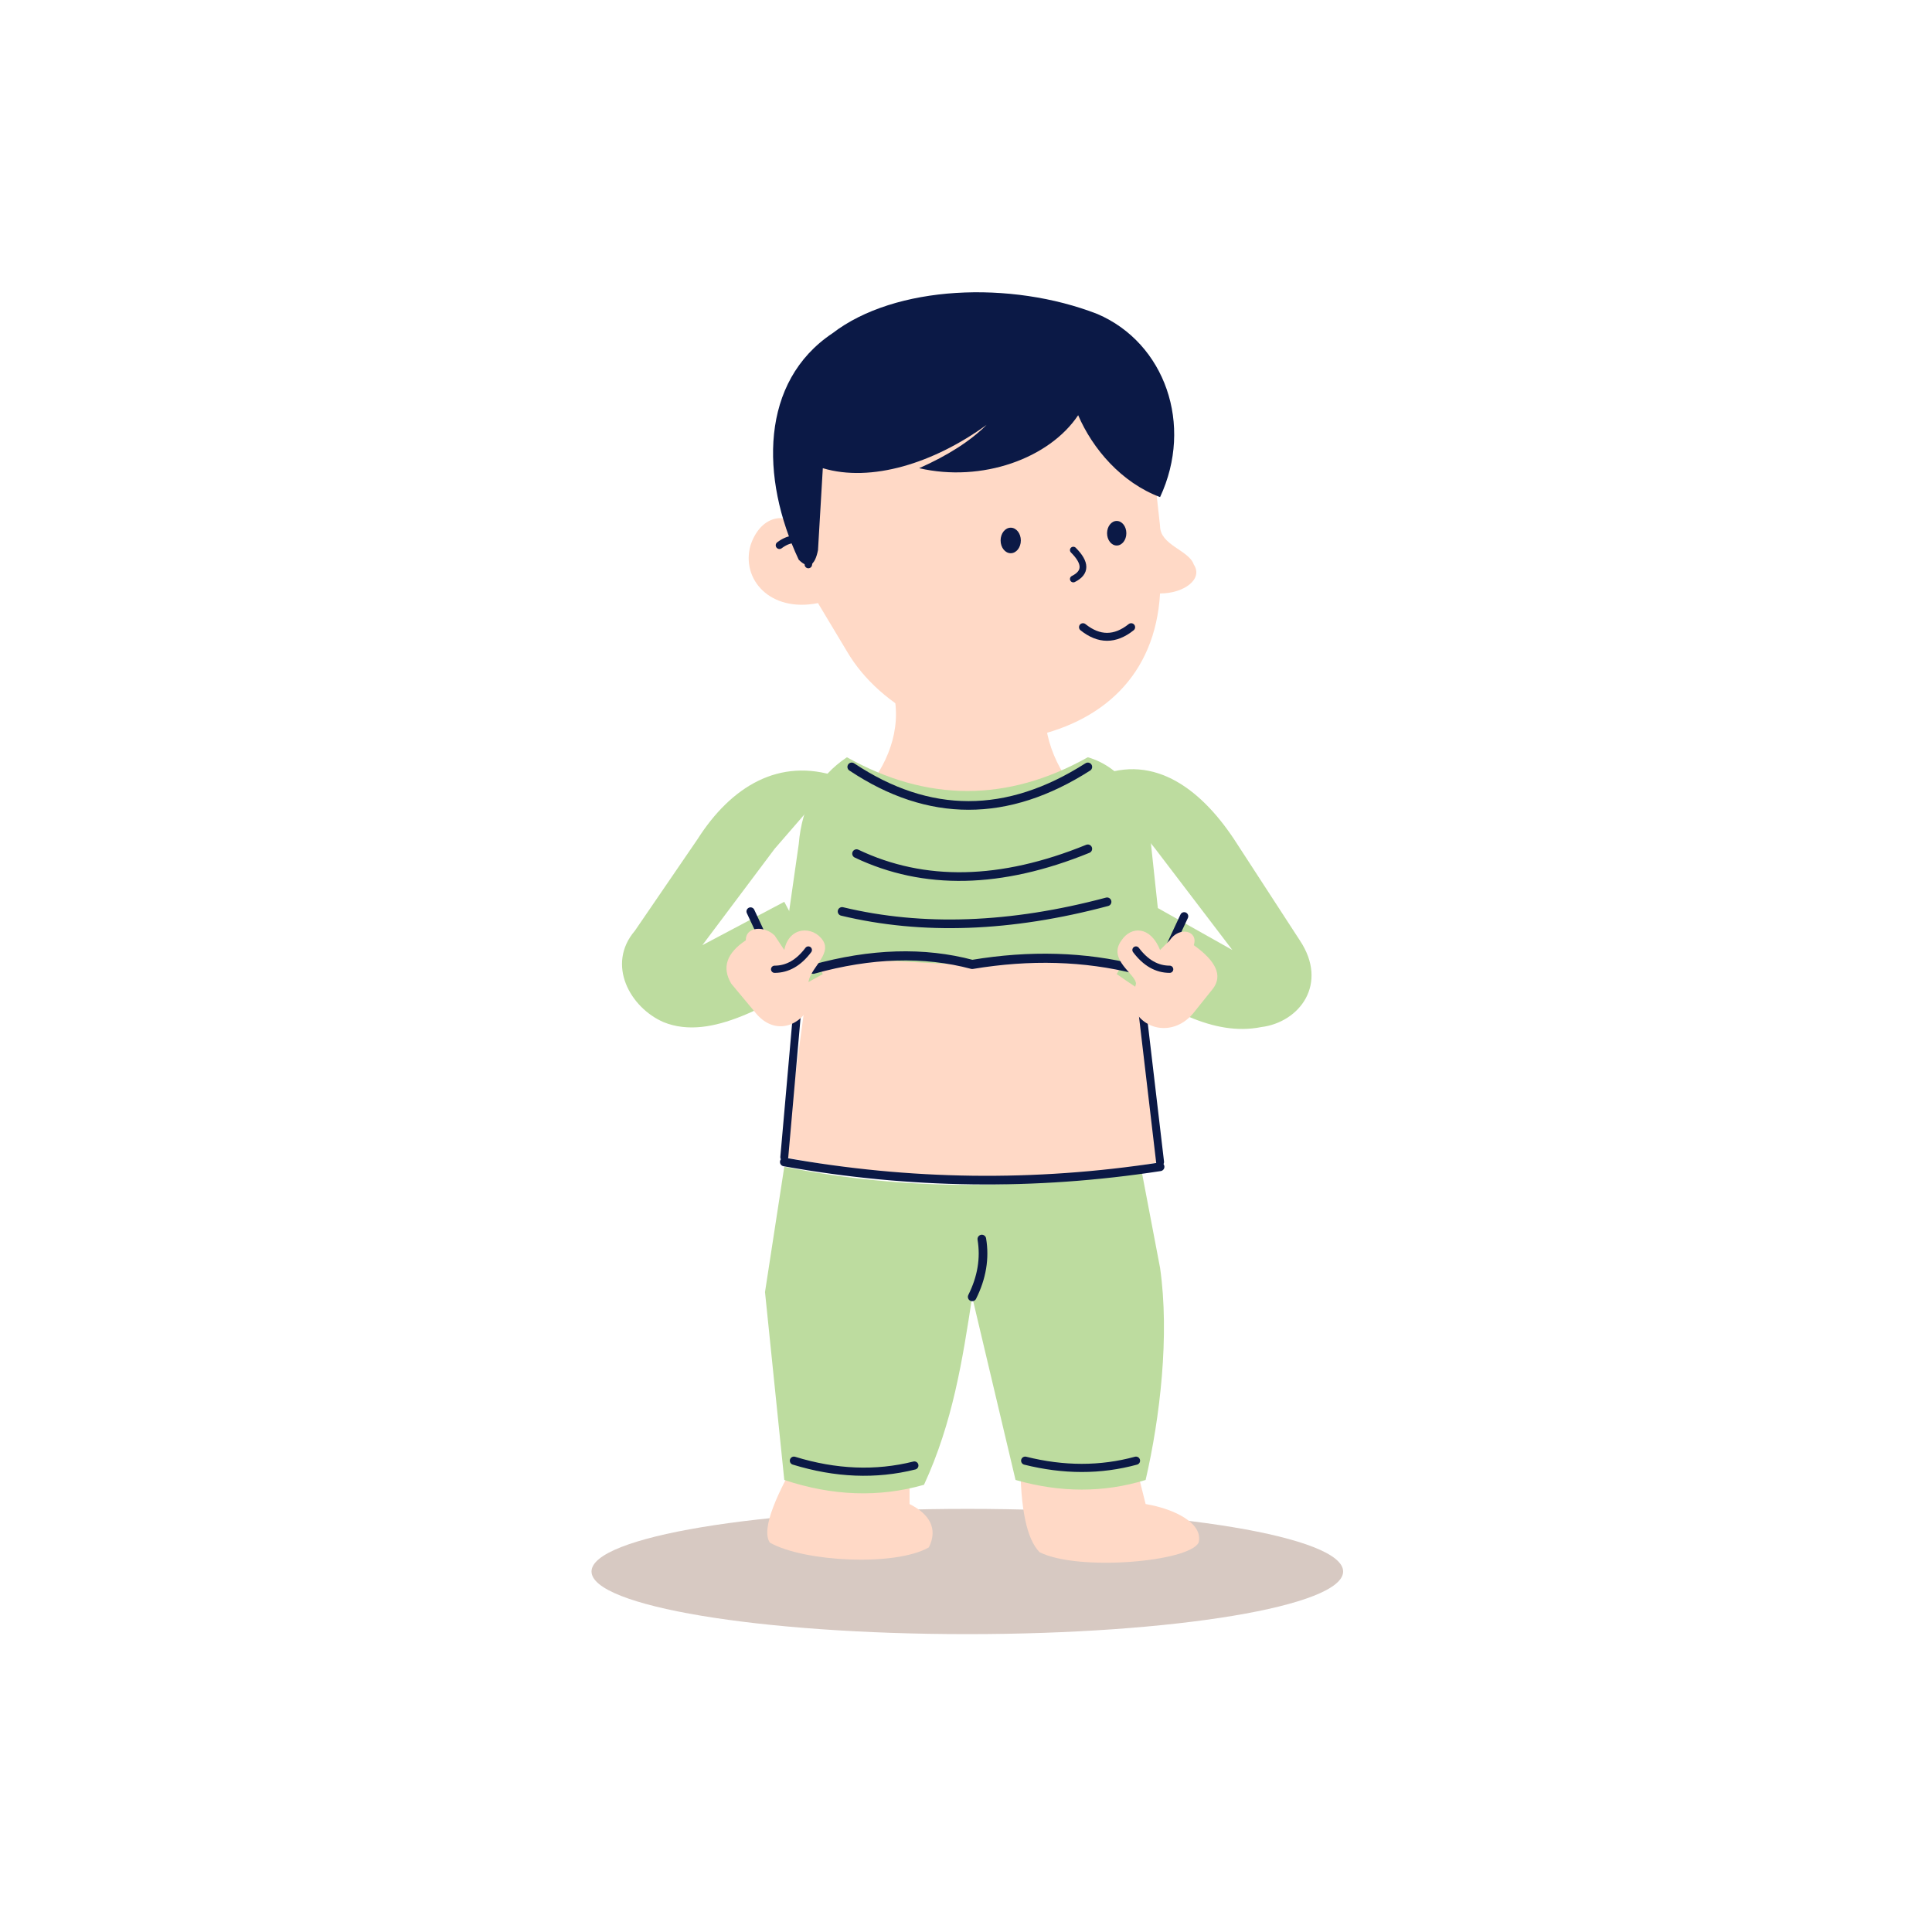
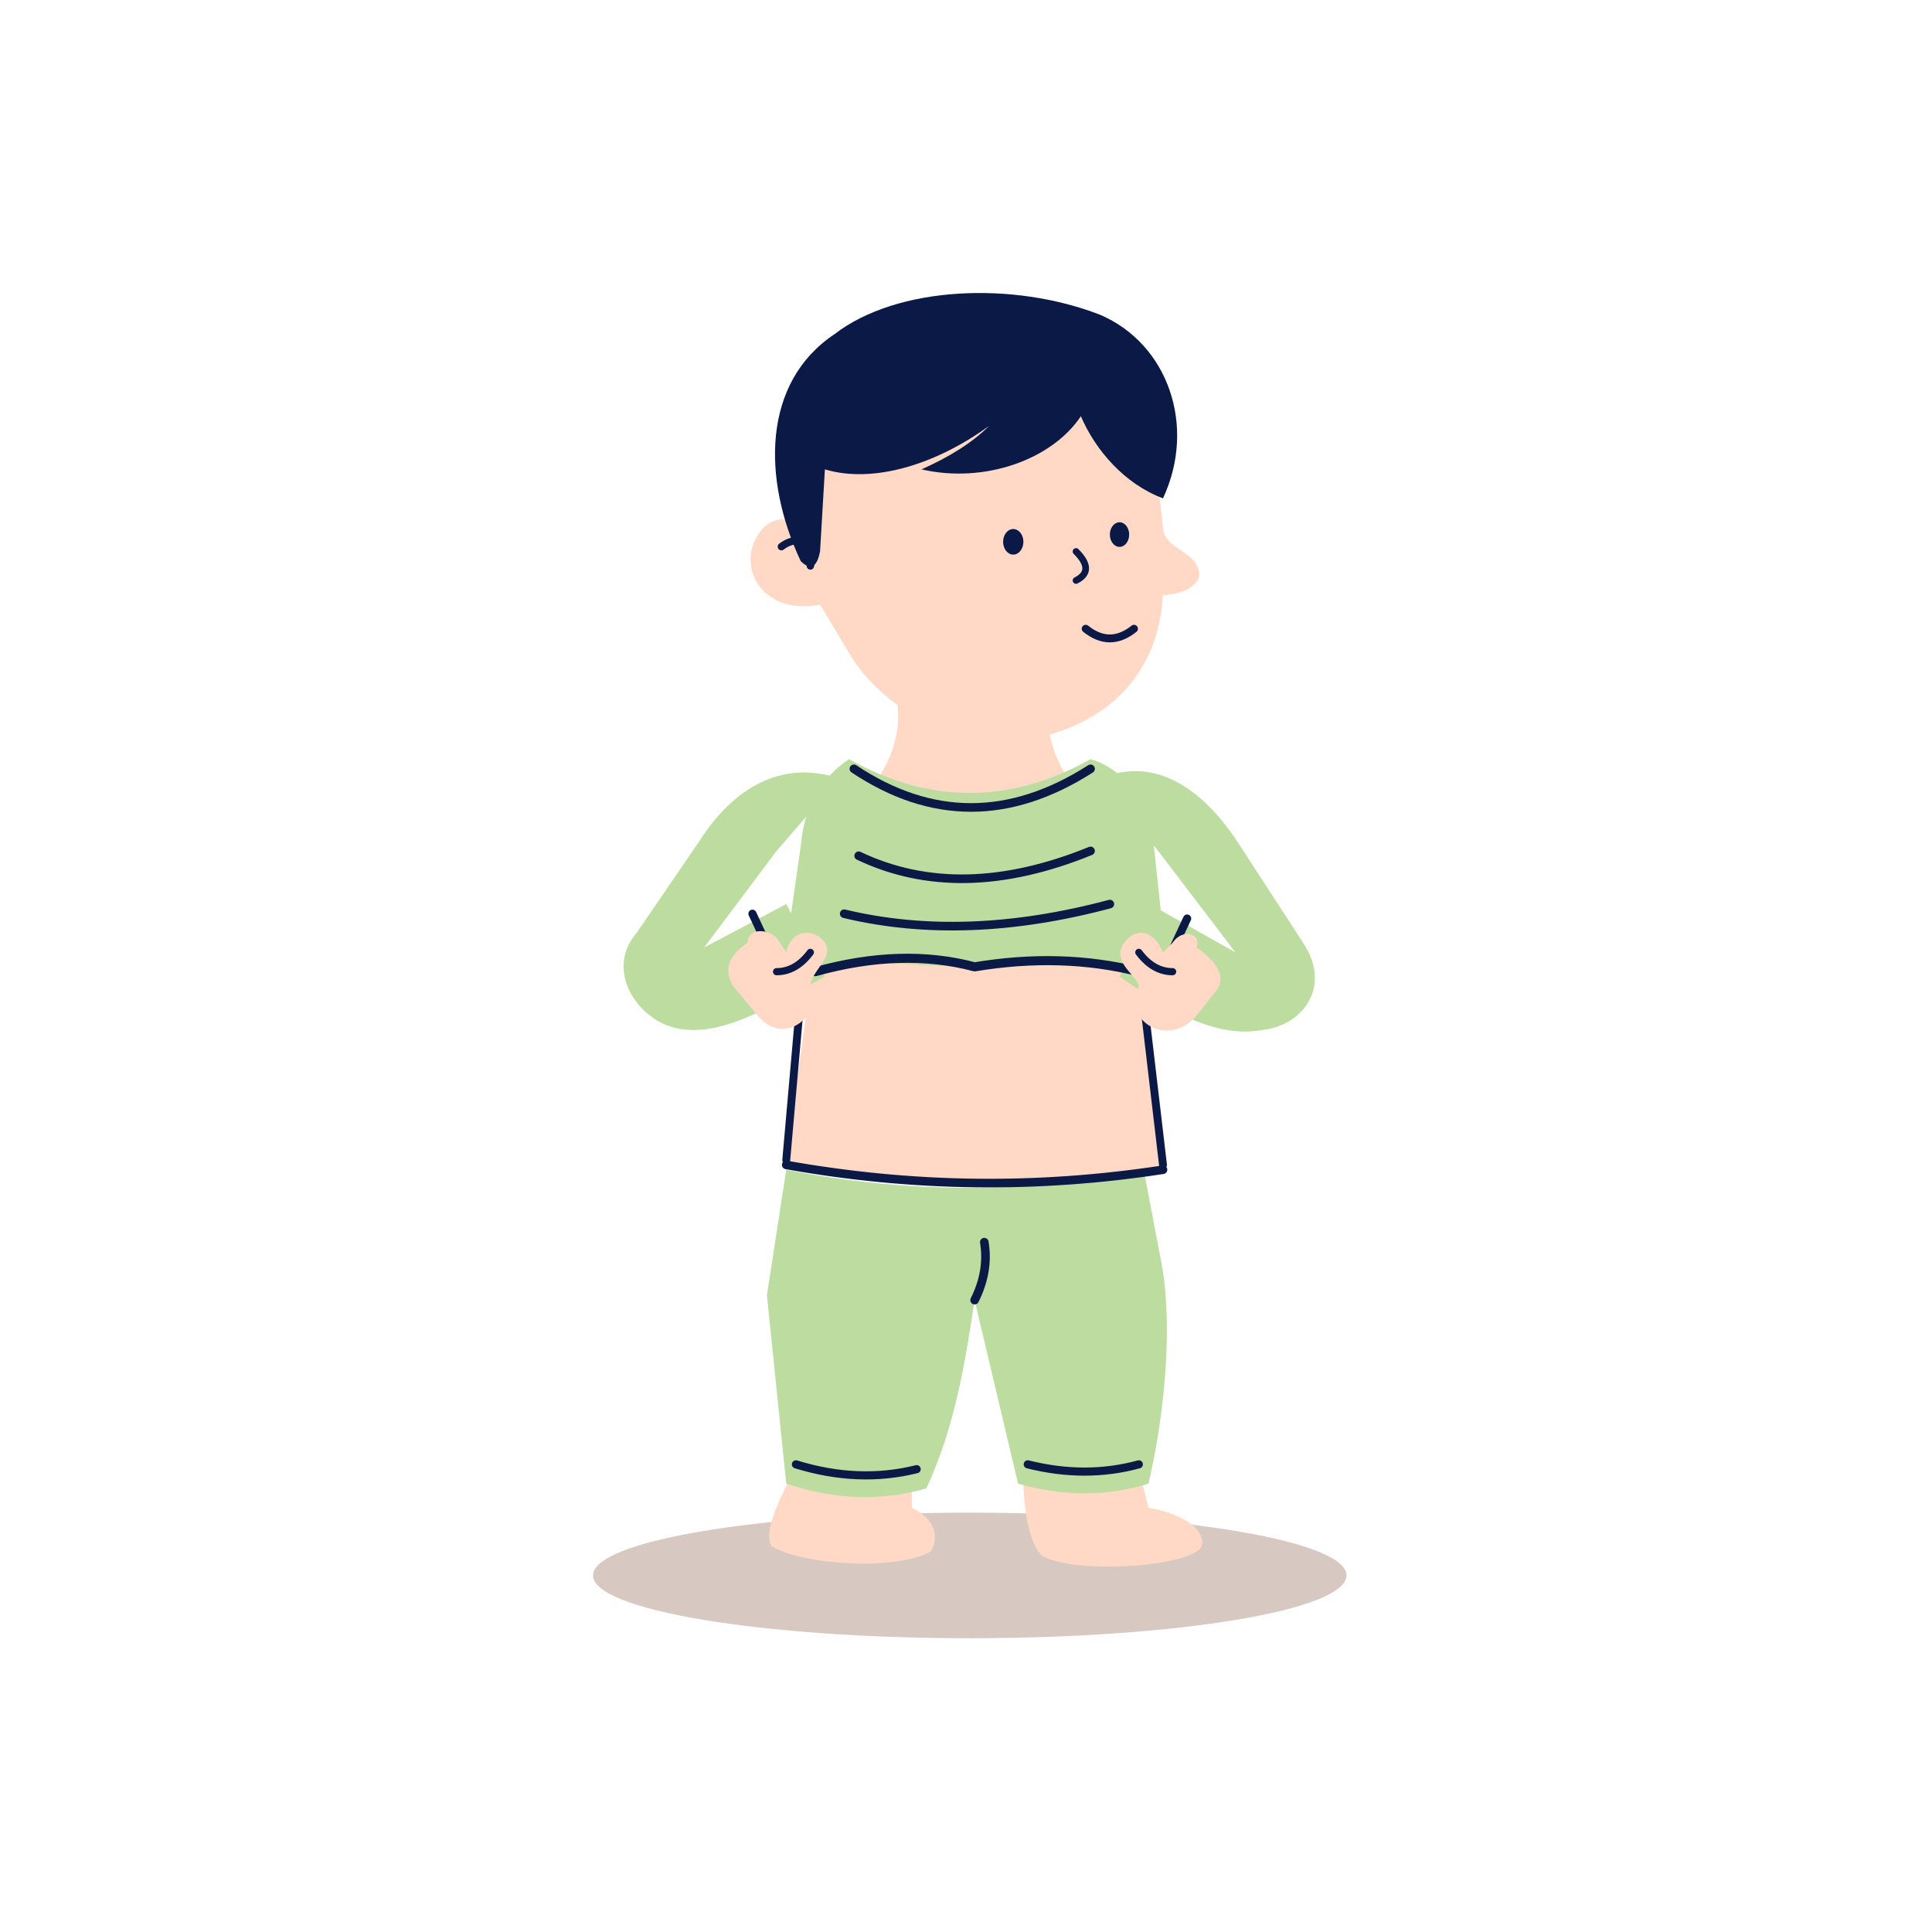
- <svg xmlns="http://www.w3.org/2000/svg" width="212" height="212" viewBox="0 0 212 212" fill="none">
-   <path d="M106.145 179.315C128.919 179.315 147.382 176.238 147.382 172.442C147.382 168.646 128.919 165.569 106.145 165.569C83.371 165.569 64.908 168.646 64.908 172.442C64.908 176.238 83.371 179.315 106.145 179.315Z" fill="#D7C9C2" />
-   <path d="M97.163 73.58C99.278 77.809 98.22 82.038 96.106 85.21C102.802 89.792 109.851 89.969 117.253 85.739C114.609 82.038 114.08 77.809 115.138 74.108L97.163 73.58Z" fill="#FFD9C6" />
-   <path d="M87.647 159.754C91.524 159.049 95.577 159.401 99.806 160.811V165.04C101.921 166.098 102.978 167.684 101.921 169.798C98.22 171.913 88.175 171.384 84.475 169.27C83.417 167.684 85.532 163.454 87.647 159.754Z" fill="#FFD9C6" />
-   <path d="M111.965 160.282C116.547 159.225 120.776 159.401 124.653 160.811L125.71 165.04C128.882 165.569 132.055 167.155 131.526 169.27C130.469 171.384 118.309 172.442 114.08 170.327C112.67 168.917 111.965 165.569 111.965 160.282Z" fill="#FFD9C6" />
-   <path d="M86.06 128.033C99.277 130.676 113.551 130.676 125.182 128.033L127.297 139.135C128.354 146.537 127.297 155.524 125.711 162.397C121.129 163.807 116.371 163.807 111.436 162.397L106.678 142.307C105.621 149.18 104.564 156.053 101.392 162.926C96.457 164.336 91.347 164.159 86.06 162.397L83.945 141.779L86.06 128.033Z" fill="#BDDC9F" />
-   <path d="M106.68 142.307C107.737 140.193 108.089 138.078 107.737 135.963" stroke-width="0.949" stroke-linecap="round" stroke-linejoin="round" stroke="#0B1946" />
-   <path d="M87.117 160.282C91.699 161.692 96.105 161.869 100.334 160.811M112.494 160.282C116.723 161.34 120.776 161.34 124.653 160.282" stroke-width="0.896" stroke-linecap="round" stroke-linejoin="round" stroke="#0B1946" />
-   <path d="M90.29 95.784C98.22 91.555 116.195 92.083 124.125 95.784L127.297 127.504C114.257 129.972 100.511 129.795 86.061 126.976L90.29 95.784Z" fill="#FFD9C6" />
-   <path d="M87.647 109.001L86.061 126.976M125.183 109.529L127.297 127.504" stroke-width="0.87" stroke-linecap="round" stroke-linejoin="round" stroke="#0B1946" />
-   <path d="M86.061 127.504C99.806 129.972 113.552 130.148 127.297 128.033" stroke-width="0.949" stroke-linecap="round" stroke-linejoin="round" stroke="#0B1946" />
-   <path d="M91.874 85.21C85.529 83.096 80.243 86.268 76.542 92.083L69.669 102.128C66.497 105.829 69.141 110.587 72.841 112.173C78.128 114.288 84.472 110.058 90.288 106.886L86.058 98.956L77.071 103.714L85.001 93.141L91.874 85.21Z" fill="#BDDC9F" />
-   <path d="M120.424 85.21C126.768 82.567 132.055 86.796 135.755 92.612L142.628 103.185C145.8 107.944 142.628 112.173 138.399 112.702C133.112 113.759 127.825 110.587 122.539 106.886L126.768 99.485L135.227 104.243L126.768 93.141L120.424 85.21Z" fill="#BDDC9F" />
-   <path d="M92.935 83.096C101.746 88.03 110.557 88.03 119.368 83.096C123.069 84.153 125.713 87.854 126.241 92.083L127.827 106.886C118.84 104.243 112.496 105.3 106.68 105.829C99.279 105.829 93.463 104.243 85.533 107.415L87.648 92.612C88 88.382 89.763 85.21 92.935 83.096Z" fill="#BDDC9F" />
-   <path d="M93.463 84.153C101.922 89.792 110.557 89.792 119.368 84.153" stroke-width="0.949" stroke-linecap="round" stroke-linejoin="round" stroke="#0B1946" />
-   <path d="M93.99 93.669C101.392 97.194 109.851 97.017 119.367 93.14" stroke-width="0.949" stroke-linecap="round" stroke-linejoin="round" stroke="#0B1946" />
-   <path d="M92.402 100.013C101.214 102.128 110.906 101.776 121.48 98.956" stroke-width="0.949" stroke-linecap="round" stroke-linejoin="round" stroke="#0B1946" />
-   <path d="M89.232 106.357C95.576 104.595 101.392 104.419 106.679 105.829C113.023 104.771 119.015 104.948 124.654 106.357" stroke-width="1.002" stroke-linecap="round" stroke-linejoin="round" stroke="#0B1946" />
-   <path d="M82.359 100.013L86.06 107.943M129.94 100.542L126.24 108.472" stroke-width="0.896" stroke-linecap="round" stroke-linejoin="round" stroke="#0B1946" />
-   <path d="M81.832 103.185C81.832 101.599 83.946 101.599 85.004 102.656L86.061 104.242C86.59 101.599 89.233 101.599 90.29 103.185C91.348 104.771 88.704 106.357 88.704 107.943L89.233 109.529C88.176 112.701 85.004 113.759 82.889 111.115L80.246 107.943C79.188 106.181 79.717 104.595 81.832 103.185Z" fill="#FFD9C6" />
-   <path d="M84.998 106.358C86.408 106.358 87.641 105.653 88.699 104.243" stroke-width="0.791" stroke-linecap="round" stroke-linejoin="round" stroke="#0B1946" />
-   <path d="M130.995 103.714C131.524 102.128 129.409 101.599 128.352 103.185L127.295 104.243C126.237 101.599 124.123 101.599 123.065 103.185C121.479 105.3 124.651 106.886 124.651 107.943L124.123 110.058C125.18 113.23 128.881 113.759 130.995 111.115L133.11 108.472C134.167 107.062 133.462 105.476 130.995 103.714Z" fill="#FFD9C6" />
-   <path d="M128.351 106.358C126.941 106.358 125.708 105.653 124.65 104.243" stroke-width="0.791" stroke-linecap="round" stroke-linejoin="round" stroke="#0B1946" />
-   <path d="M87.644 49.789C88.172 39.215 96.103 33.929 107.733 34.986C119.893 34.986 126.766 42.387 126.766 52.961L127.294 57.719C127.294 59.834 130.466 60.362 130.995 61.948C132.052 63.535 129.938 65.121 127.294 65.121C126.766 74.108 120.95 79.395 112.491 80.981C105.09 82.038 96.631 77.809 92.93 71.465L89.758 66.178C84.472 67.235 81.299 63.535 82.357 59.834C83.414 56.662 86.058 56.133 87.644 57.719V49.789Z" fill="#FFD9C6" />
-   <path d="M87.645 61.42C83.415 52.432 83.415 41.859 91.346 36.572C98.218 31.285 110.907 30.757 120.423 34.458C127.824 37.63 130.996 46.617 127.296 54.547C123.066 52.961 119.894 49.26 118.308 45.56C115.136 50.318 107.735 52.961 100.862 51.375C104.034 49.965 106.501 48.379 108.263 46.617C102.448 50.846 95.575 52.961 90.288 51.375L89.76 60.363C89.407 62.125 88.702 62.477 87.645 61.42Z" fill="#0B1946" />
-   <path d="M85.529 59.834C87.644 58.248 89.23 59.834 88.701 61.949" stroke-width="0.817" stroke-linecap="round" stroke-linejoin="round" stroke="#0B1946" />
-   <path d="M110.907 60.706C111.52 60.706 112.017 60.079 112.017 59.305C112.017 58.532 111.52 57.904 110.907 57.904C110.294 57.904 109.797 58.532 109.797 59.305C109.797 60.079 110.294 60.706 110.907 60.706Z" fill="#0B1946" />
-   <path d="M122.538 59.86C123.122 59.86 123.595 59.257 123.595 58.512C123.595 57.768 123.122 57.164 122.538 57.164C121.954 57.164 121.48 57.768 121.48 58.512C121.48 59.257 121.954 59.86 122.538 59.86Z" fill="#0B1946" />
-   <path d="M117.777 60.363C119.187 61.773 119.187 62.83 117.777 63.535" stroke-width="0.738" stroke-linecap="round" stroke-linejoin="round" stroke="#0B1946" />
-   <path d="M118.836 68.821C120.598 70.231 122.36 70.231 124.123 68.821" stroke-width="0.87" stroke-linecap="round" stroke-linejoin="round" stroke="#0B1946" />
+ <svg xmlns="http://www.w3.org/2000/svg" width="213" height="213" viewBox="0 0 213 213" fill="none">
+   <path d="M106.914 180.612C129.853 180.612 148.449 177.512 148.449 173.689C148.449 169.866 129.853 166.767 106.914 166.767C83.975 166.767 65.379 169.866 65.379 173.689C65.379 177.512 83.975 180.612 106.914 180.612Z" fill="#D7C9C2" />
+   <path d="M97.864 74.112C99.994 78.372 98.929 82.632 96.799 85.827C103.544 90.442 110.644 90.619 118.099 86.359C115.437 82.632 114.904 78.372 115.969 74.644L97.864 74.112Z" fill="#FFD9C6" />
+   <path d="M88.28 160.909C92.185 160.199 96.268 160.554 100.528 161.974V166.234C102.658 167.299 103.723 168.897 102.658 171.027C98.93 173.157 88.813 172.624 85.085 170.494C84.02 168.897 86.15 164.637 88.28 160.909Z" fill="#FFD9C6" />
+   <path d="M112.775 161.442C117.39 160.377 121.65 160.554 125.555 161.974L126.62 166.234C129.815 166.767 133.01 168.364 132.477 170.494C131.412 172.624 119.165 173.689 114.905 171.559C113.485 170.139 112.775 166.767 112.775 161.442Z" fill="#FFD9C6" />
+   <path d="M86.683 128.959C99.995 131.622 114.372 131.622 126.087 128.959L128.217 140.142C129.282 147.597 128.217 156.649 126.62 163.572C122.005 164.992 117.212 164.992 112.242 163.572L107.45 143.337C106.385 150.259 105.32 157.182 102.125 164.104C97.155 165.524 92.007 165.347 86.683 163.572L84.552 142.804L86.683 128.959Z" fill="#BDDC9F" />
+   <path d="M107.452 143.336C108.517 141.206 108.872 139.076 108.517 136.946" stroke-width="0.949" stroke-linecap="round" stroke-linejoin="round" stroke="#0B1946" />
+   <path d="M87.748 161.442C92.362 162.862 96.8 163.039 101.06 161.974M113.307 161.442C117.567 162.507 121.65 162.507 125.555 161.442" stroke-width="0.896" stroke-linecap="round" stroke-linejoin="round" stroke="#0B1946" />
+   <path d="M90.943 96.477C98.93 92.217 117.035 92.749 125.023 96.477L128.218 128.427C115.083 130.912 101.238 130.734 86.683 127.894L90.943 96.477Z" fill="#FFD9C6" />
+   <path d="M88.28 109.789L86.683 127.894M126.088 110.322L128.218 128.427" stroke-width="0.87" stroke-linecap="round" stroke-linejoin="round" stroke="#0B1946" />
+   <path d="M86.683 128.427C100.528 130.912 114.373 131.089 128.218 128.959" stroke-width="0.949" stroke-linecap="round" stroke-linejoin="round" stroke="#0B1946" />
+   <path d="M92.539 85.827C86.149 83.697 80.824 86.892 77.096 92.749L70.174 102.867C66.979 106.594 69.641 111.387 73.369 112.984C78.694 115.114 85.084 110.854 90.941 107.659L86.681 99.672L77.629 104.464L85.616 93.814L92.539 85.827Z" fill="#BDDC9F" />
+   <path d="M121.295 85.827C127.685 83.164 133.01 87.424 136.738 93.282L143.66 103.932C146.855 108.724 143.66 112.984 139.4 113.517C134.075 114.582 128.75 111.387 123.425 107.659L127.685 100.204L136.205 104.997L127.685 93.814L121.295 85.827Z" fill="#BDDC9F" />
+   <path d="M93.607 83.697C102.482 88.667 111.357 88.667 120.232 83.697C123.96 84.762 126.622 88.489 127.155 92.749L128.752 107.659C119.7 104.997 113.31 106.062 107.452 106.594C99.997 106.594 94.14 104.997 86.152 108.192L88.282 93.282C88.637 89.022 90.412 85.827 93.607 83.697Z" fill="#BDDC9F" />
+   <path d="M94.14 84.762C102.66 90.442 111.357 90.442 120.232 84.762" stroke-width="0.949" stroke-linecap="round" stroke-linejoin="round" stroke="#0B1946" />
+   <path d="M94.67 94.347C102.125 97.897 110.645 97.719 120.23 93.814" stroke-width="0.949" stroke-linecap="round" stroke-linejoin="round" stroke="#0B1946" />
+   <path d="M93.071 100.737C101.946 102.867 111.708 102.512 122.358 99.672" stroke-width="0.949" stroke-linecap="round" stroke-linejoin="round" stroke="#0B1946" />
+   <path d="M89.878 107.127C96.268 105.352 102.125 105.174 107.45 106.594C113.84 105.529 119.875 105.707 125.555 107.127" stroke-width="1.002" stroke-linecap="round" stroke-linejoin="round" stroke="#0B1946" />
+   <path d="M82.955 100.737L86.683 108.724M130.88 101.269L127.153 109.257" stroke-width="0.896" stroke-linecap="round" stroke-linejoin="round" stroke="#0B1946" />
+   <path d="M82.425 103.932C82.425 102.334 84.555 102.334 85.62 103.399L86.685 104.997C87.217 102.334 89.88 102.334 90.945 103.932C92.01 105.529 89.347 107.127 89.347 108.724L89.88 110.322C88.815 113.517 85.62 114.582 83.49 111.919L80.827 108.724C79.762 106.949 80.295 105.352 82.425 103.932Z" fill="#FFD9C6" />
+   <path d="M85.614 107.127C87.034 107.127 88.276 106.417 89.341 104.997" stroke-width="0.791" stroke-linecap="round" stroke-linejoin="round" stroke="#0B1946" />
+   <path d="M131.943 104.464C132.476 102.867 130.346 102.334 129.281 103.932L128.216 104.997C127.151 102.334 125.021 102.334 123.956 103.932C122.358 106.062 125.553 107.659 125.553 108.724L125.021 110.854C126.086 114.049 129.813 114.582 131.943 111.919L134.073 109.257C135.138 107.837 134.428 106.239 131.943 104.464Z" fill="#FFD9C6" />
+   <path d="M129.281 107.127C127.861 107.127 126.618 106.417 125.553 104.997" stroke-width="0.791" stroke-linecap="round" stroke-linejoin="round" stroke="#0B1946" />
+   <path d="M88.278 50.149C88.811 39.499 96.798 34.174 108.513 35.239C120.761 35.239 127.683 42.694 127.683 53.344L128.216 58.137C128.216 60.267 131.411 60.799 131.943 62.397C133.008 63.994 130.878 65.592 128.216 65.592C127.683 74.644 121.826 79.969 113.306 81.567C105.851 82.632 97.331 78.372 93.603 71.982L90.408 66.657C85.083 67.722 81.888 63.994 82.953 60.267C84.018 57.072 86.681 56.539 88.278 58.137V50.149Z" fill="#FFD9C6" />
+   <path d="M88.28 61.864C84.02 52.812 84.02 42.162 92.008 36.837C98.93 31.512 111.71 30.979 121.295 34.707C128.75 37.902 131.945 46.954 128.218 54.942C123.958 53.344 120.763 49.617 119.165 45.889C115.97 50.682 108.515 53.344 101.593 51.747C104.788 50.327 107.273 48.729 109.048 46.954C103.19 51.214 96.268 53.344 90.943 51.747L90.41 60.799C90.055 62.574 89.345 62.929 88.28 61.864Z" fill="#0B1946" />
+   <path d="M86.148 60.267C88.278 58.669 89.876 60.267 89.343 62.397" stroke-width="0.817" stroke-linecap="round" stroke-linejoin="round" stroke="#0B1946" />
+   <path d="M111.709 61.145C112.327 61.145 112.828 60.514 112.828 59.734C112.828 58.955 112.327 58.323 111.709 58.323C111.092 58.323 110.591 58.955 110.591 59.734C110.591 60.514 111.092 61.145 111.709 61.145Z" fill="#0B1946" />
+   <path d="M123.425 60.293C124.014 60.293 124.49 59.685 124.49 58.935C124.49 58.186 124.014 57.578 123.425 57.578C122.837 57.578 122.36 58.186 122.36 58.935C122.36 59.685 122.837 60.293 123.425 60.293Z" fill="#0B1946" />
+   <path d="M118.631 60.799C120.051 62.219 120.051 63.284 118.631 63.994" stroke-width="0.738" stroke-linecap="round" stroke-linejoin="round" stroke="#0B1946" />
+   <path d="M119.696 69.319C121.471 70.739 123.246 70.739 125.021 69.319" stroke-width="0.87" stroke-linecap="round" stroke-linejoin="round" stroke="#0B1946" />
</svg>
